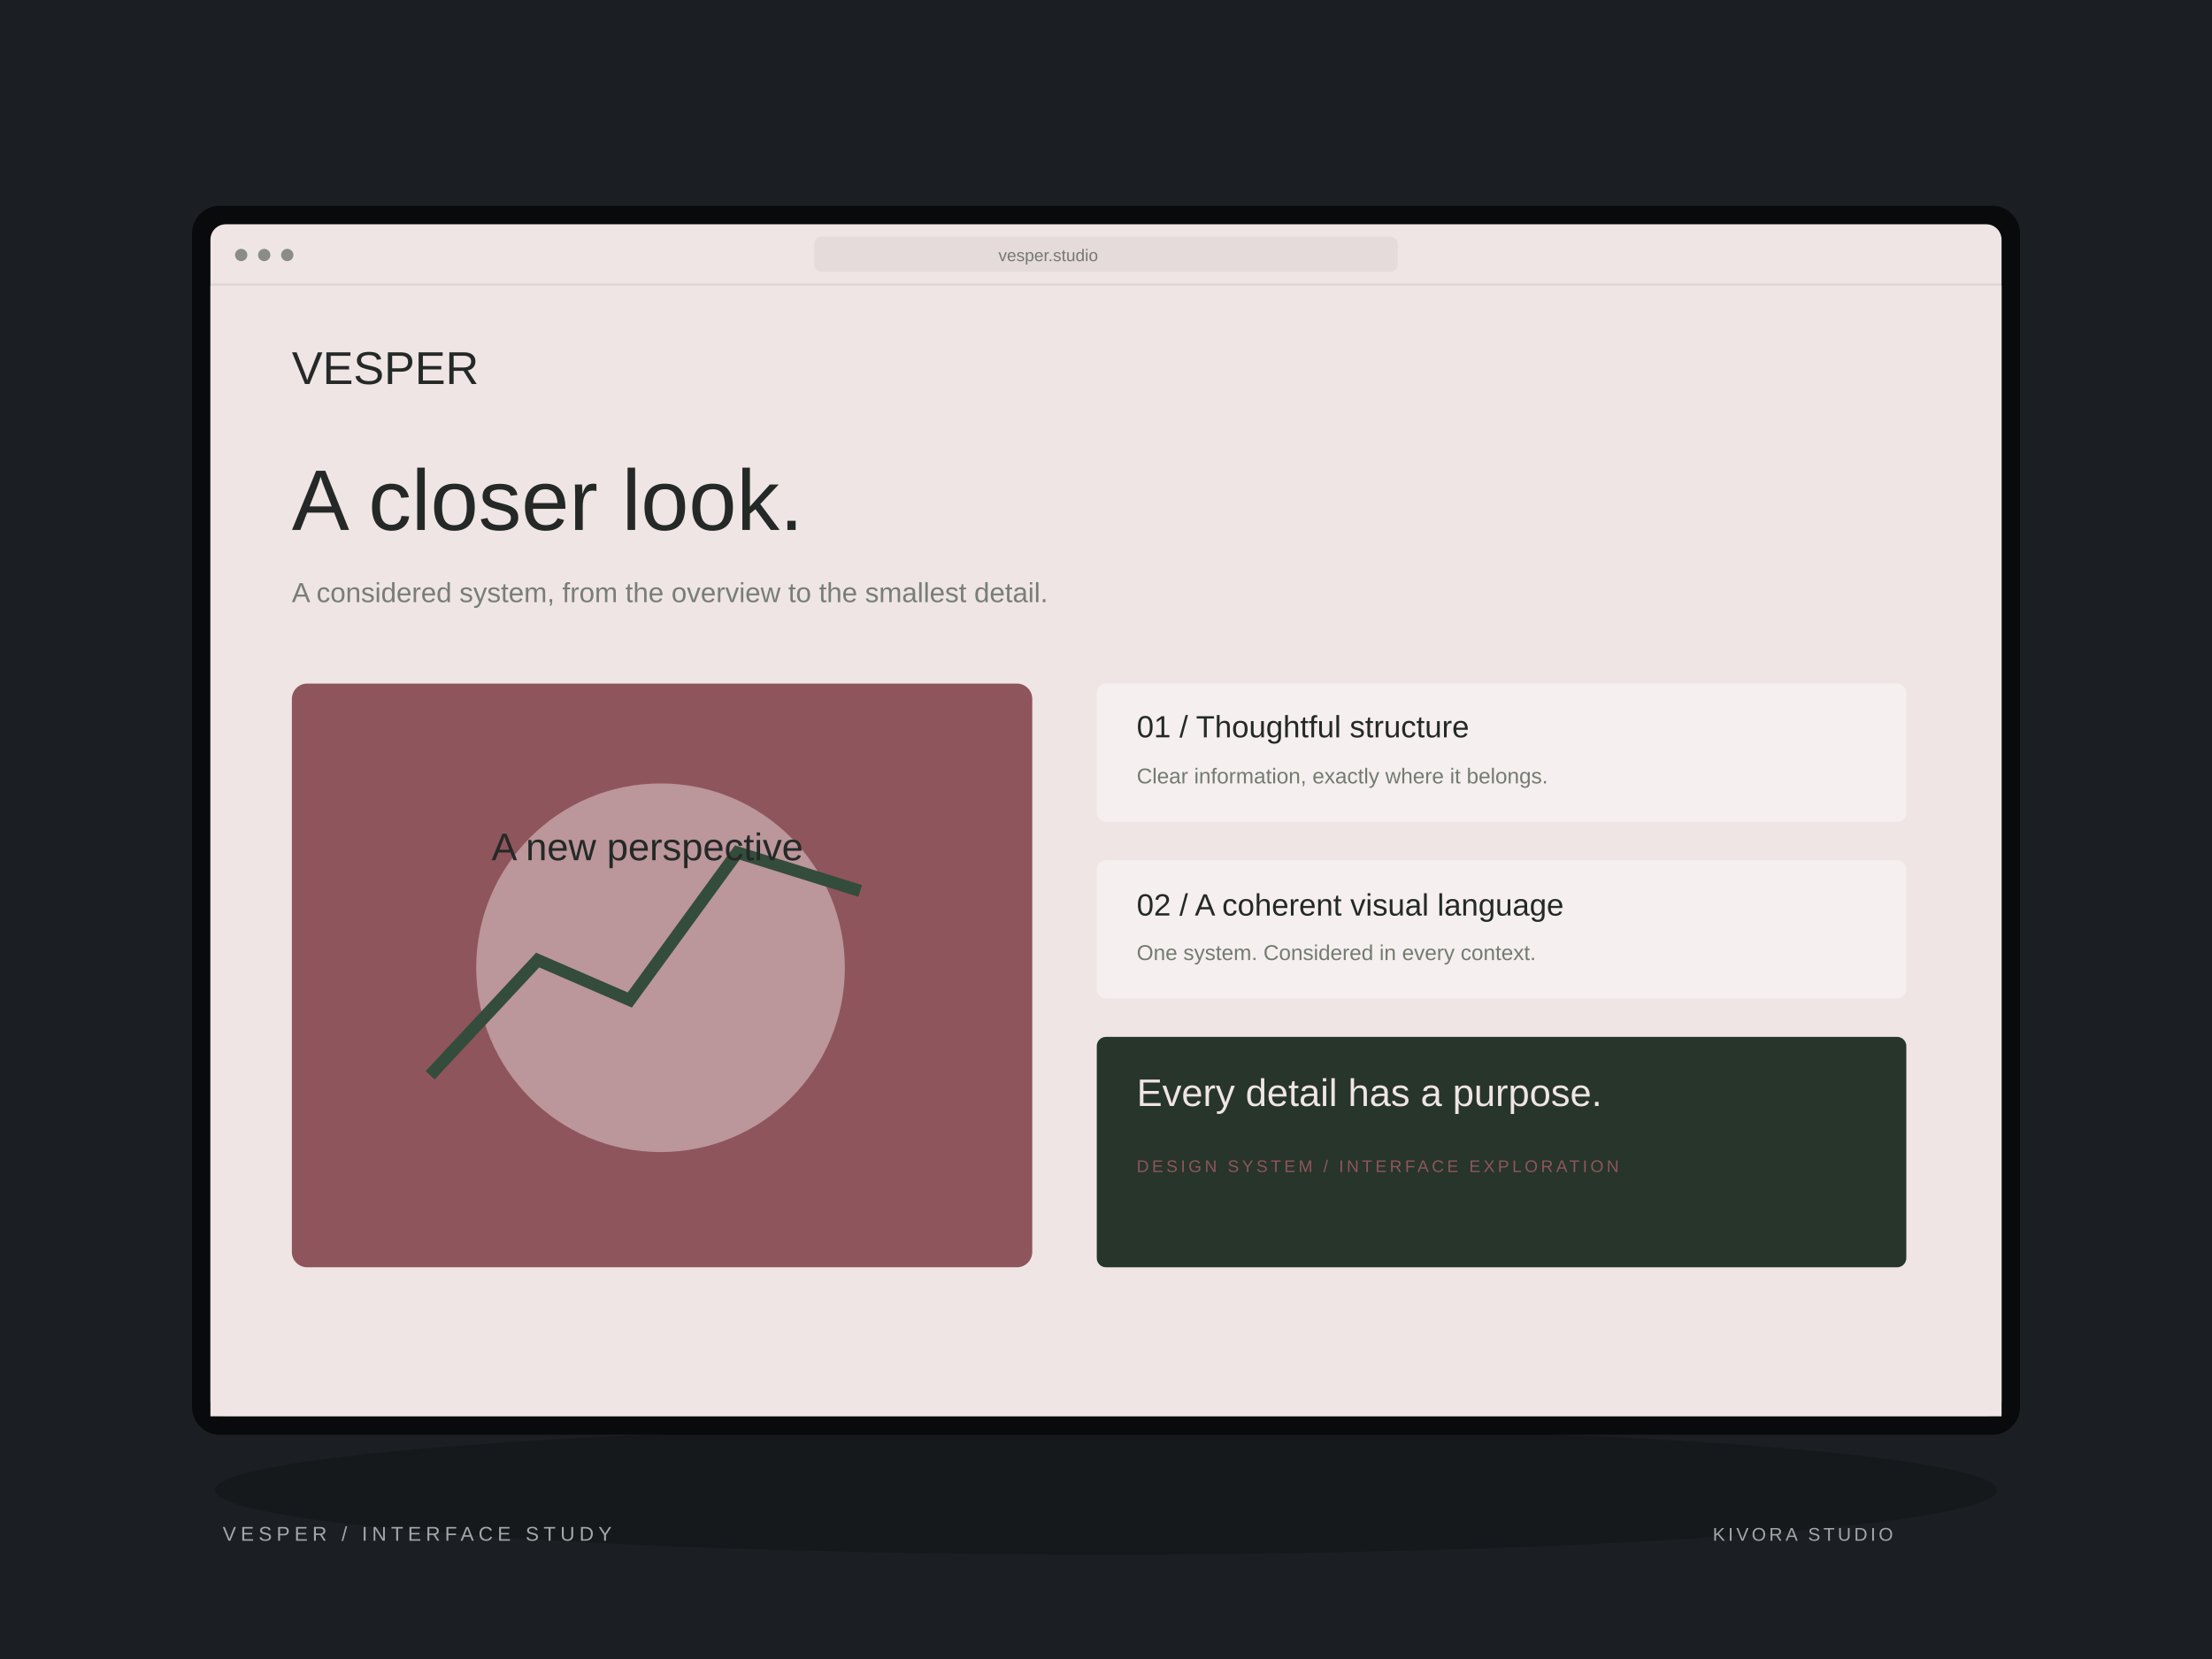
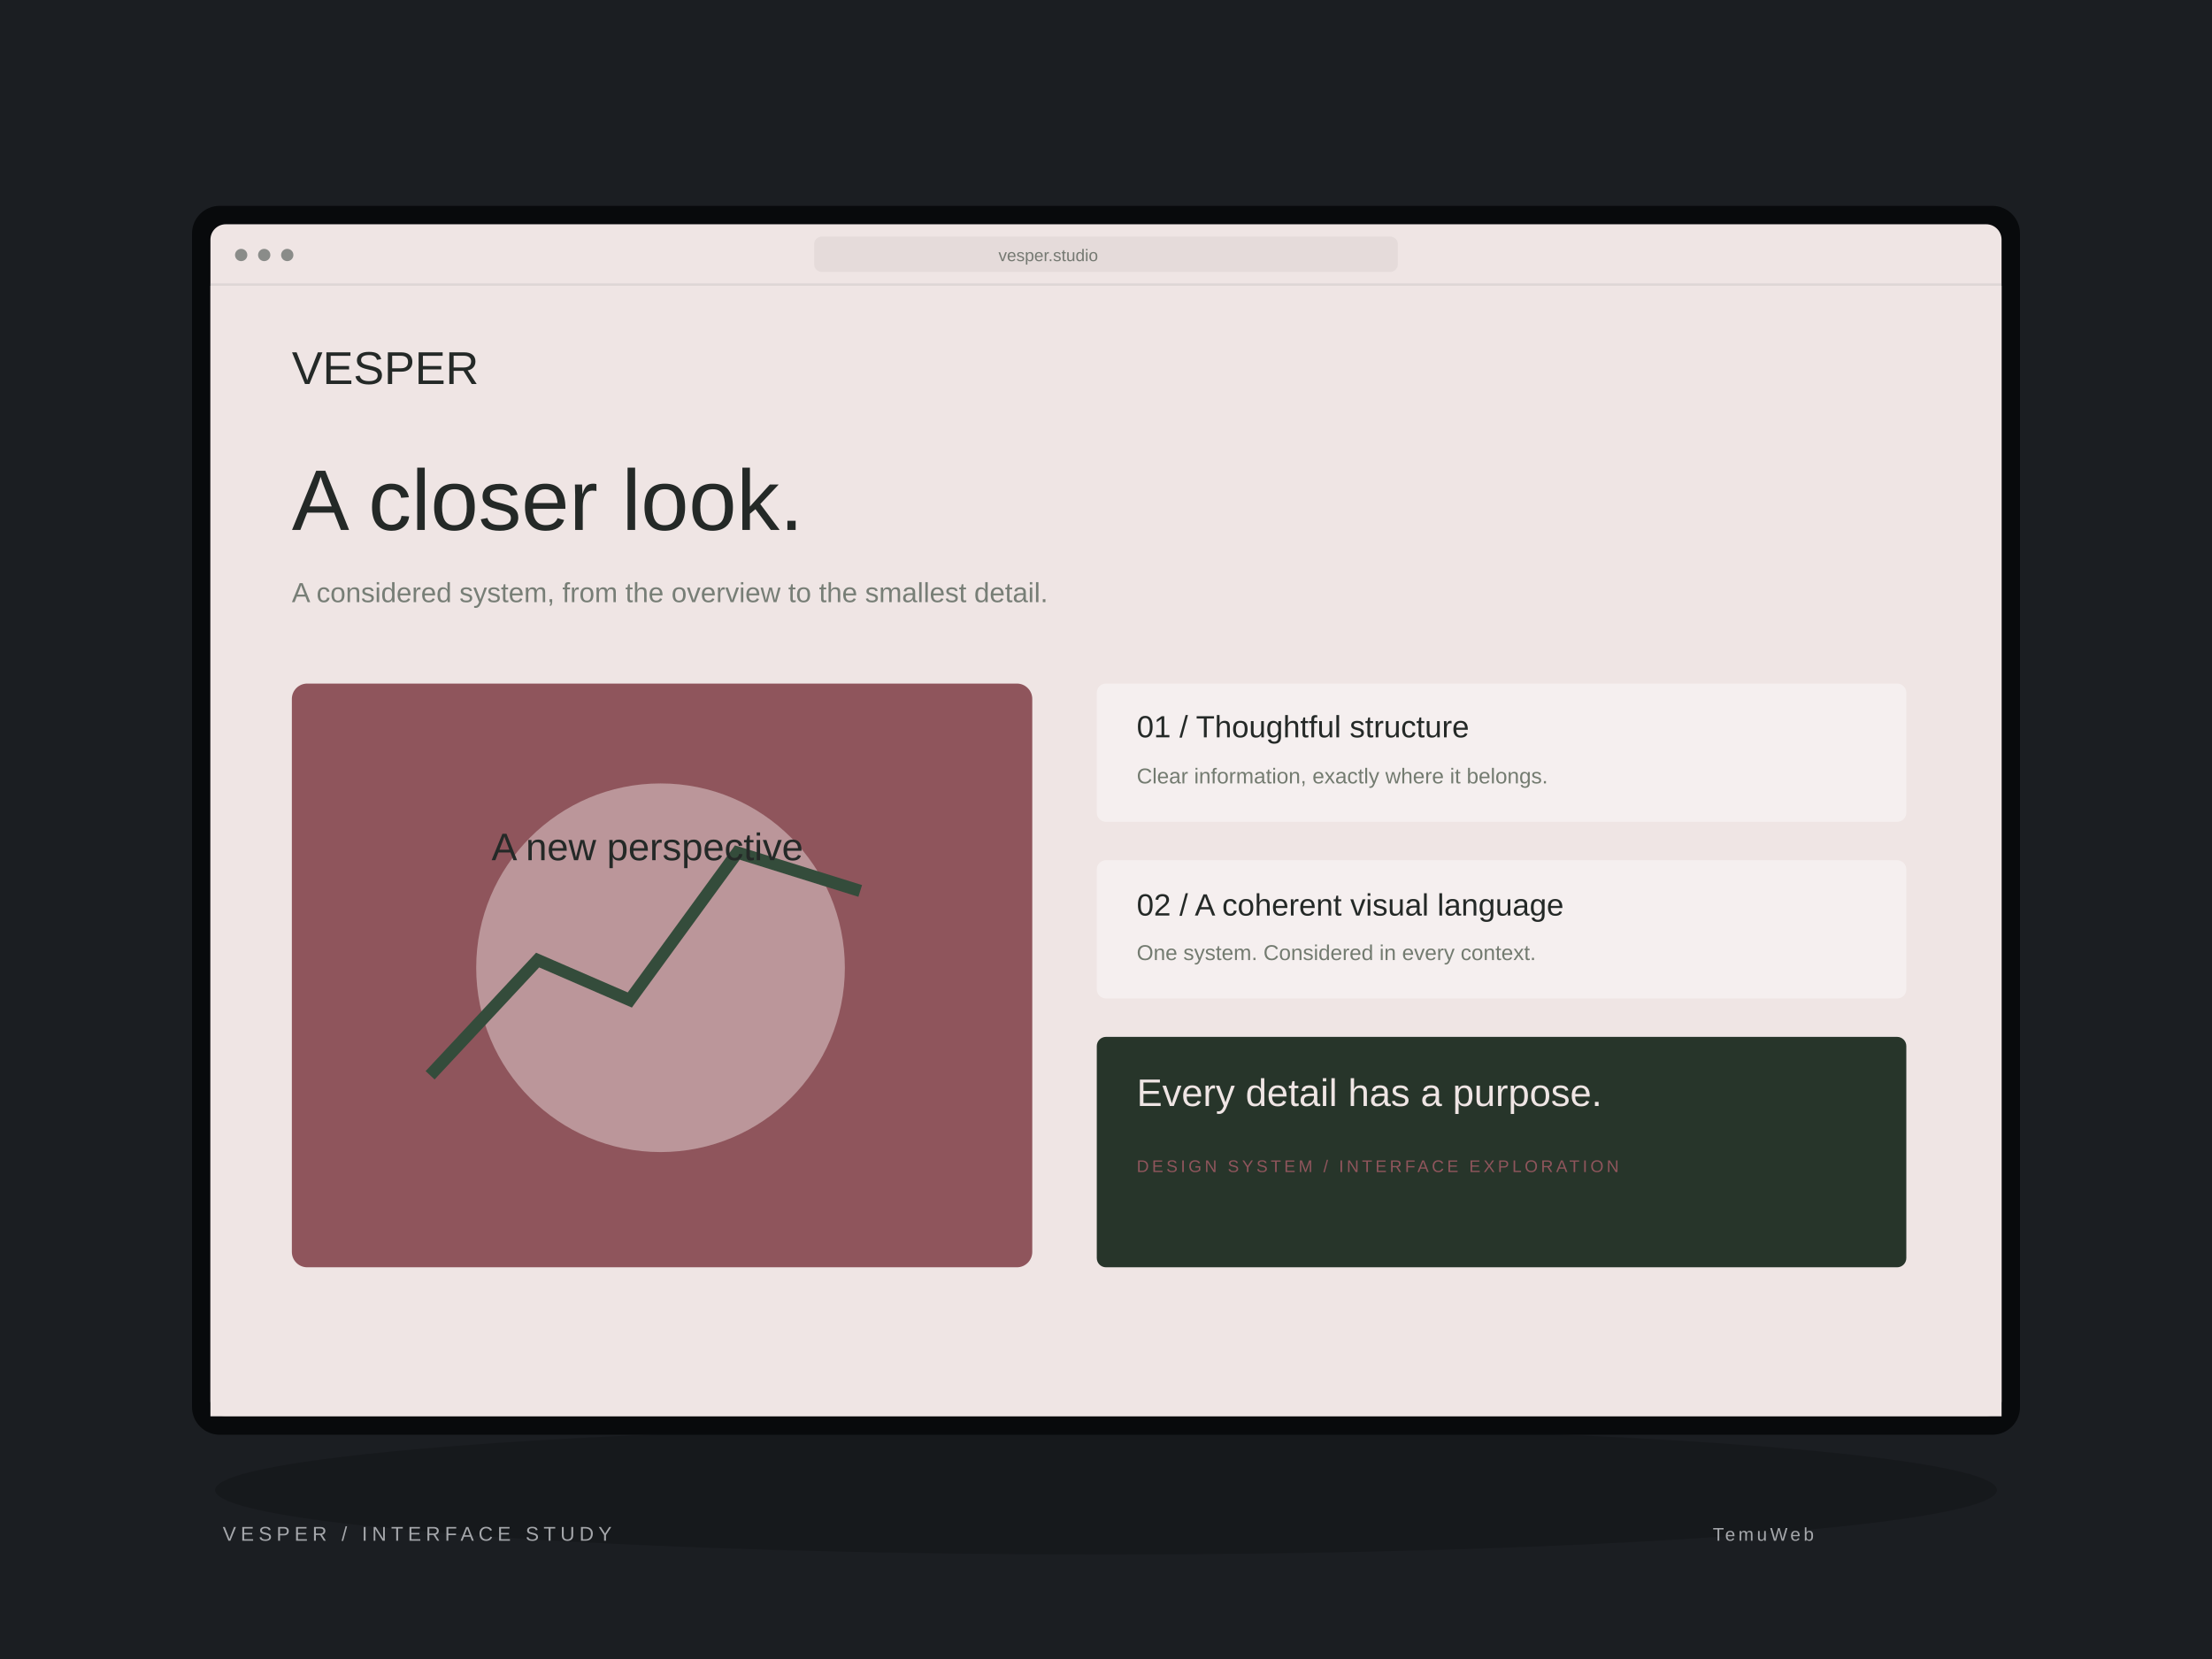
<svg xmlns="http://www.w3.org/2000/svg" width="1440" height="1080" viewBox="0 0 1440 1080">
  <rect width="1440" height="1080" fill="#1b1e22" />
  <ellipse cx="720" cy="970" rx="580" ry="42" fill="#000" opacity=".17" />
  <rect x="125" y="134" width="1190" height="800" rx="18" fill="#080a0c" />
  <rect x="137" y="146" width="1166" height="776" rx="10" fill="#efe5e4" />
  <path d="M137 185h1166" stroke="#aaa" stroke-opacity=".25" />
  <circle cx="157" cy="166" r="4" fill="#8a8c89" />
  <circle cx="172" cy="166" r="4" fill="#8a8c89" />
  <circle cx="187" cy="166" r="4" fill="#8a8c89" />
  <rect x="530" y="154" width="380" height="23" rx="5" fill="#000" opacity=".045" />
  <text x="650" y="170" font-family="Arial,Helvetica,sans-serif" font-size="11" fill="#757972">vesper.studio</text>
  <rect x="137" y="186" width="1166" height="736" fill="#252d2a" />
  <text x="187" y="245" font-family="Arial,Helvetica,sans-serif" font-size="32" fill="#efe5e4" letter-spacing="6">VESPER</text>
  <text x="888" y="242" font-family="Arial,Helvetica,sans-serif" font-size="14" fill="#efe5e4">Our story     Explore     Get in touch</text>
  <rect x="620" y="285" width="635" height="583" fill="#8f555c" />
  <path d="M730 868V478Q930 230 1130 478V868" fill="#efe5e4" />
  <path d="M790 868V535Q930 339 1070 535V868" fill="#414a42" />
  <path d="M837 868V580Q930 426 1023 580V868" fill="#8f555c" />
  <path d="M620 800h635M620 825h635M620 850h635" stroke="#202820" stroke-opacity=".25" />
  <circle cx="1163" cy="367" r="39" fill="#efe5e4" opacity=".7" />
  <text x="187" y="390" font-family="Arial,Helvetica,sans-serif" font-size="11" fill="#8f555c" letter-spacing="3">A NEW PERSPECTIVE</text>
  <text x="187" y="480" font-size="66" fill="#efe5e4" font-family="Georgia,serif">A different</text>
  <text x="187" y="555" font-size="58" fill="#efe5e4" font-family="Georgia,serif">kind of dialogue.</text>
  <text x="190" y="625" font-family="Arial,Helvetica,sans-serif" font-size="16" fill="#c2c7be">Thoughtfully composed. Quietly different.</text>
  <rect x="188" y="675" width="185" height="48" fill="#efe5e4" />
  <text x="215" y="705" font-family="Arial,Helvetica,sans-serif" font-size="13" fill="#242927">Discover the details</text>
  <text x="187" y="860" font-family="Arial,Helvetica,sans-serif" font-size="10" fill="#c2c7be" letter-spacing="2">01 / A DIFFERENT POINT OF VIEW</text>
  <rect x="137" y="186" width="1166" height="736" fill="#efe5e4" />
  <text x="190" y="250" font-family="Arial,Helvetica,sans-serif" font-size="30" fill="#242927">VESPER</text>
  <text x="190" y="345" font-family="Arial,Helvetica,sans-serif" font-size="56" fill="#242927">A closer look.</text>
  <text x="190" y="392" font-family="Arial,Helvetica,sans-serif" font-size="18" fill="#777e76">A considered system, from the overview to the smallest detail.</text>
  <rect x="190" y="445" width="482" height="380" rx="10" fill="#8f555c" />
  <circle cx="430" cy="630" r="120" fill="#efe5e4" opacity=".45" />
  <path d="M280 700L350 625L410 651L480 555L560 580" fill="none" stroke="#344c3b" stroke-width="8" />
  <text x="320" y="560" font-family="Arial,Helvetica,sans-serif" font-size="25" fill="#242927">A new perspective</text>
  <rect x="714" y="445" width="527" height="90" rx="6" fill="#ffffff66" />
  <text x="740" y="480" font-family="Arial,Helvetica,sans-serif" font-size="20" fill="#242927">01 / Thoughtful structure</text>
  <text x="740" y="510" font-family="Arial,Helvetica,sans-serif" font-size="14" fill="#737b70">Clear information, exactly where it belongs.</text>
  <rect x="714" y="560" width="527" height="90" rx="6" fill="#ffffff66" />
  <text x="740" y="596" font-family="Arial,Helvetica,sans-serif" font-size="20" fill="#242927">02 / A coherent visual language</text>
  <text x="740" y="625" font-family="Arial,Helvetica,sans-serif" font-size="14" fill="#737b70">One system. Considered in every context.</text>
  <rect x="714" y="675" width="527" height="150" rx="6" fill="#27352a" />
  <text x="740" y="720" font-family="Arial,Helvetica,sans-serif" font-size="25" fill="#efe5e4">Every detail has a purpose.</text>
  <text x="740" y="763" font-family="Arial,Helvetica,sans-serif" font-size="11" fill="#8f555c" letter-spacing="2">DESIGN SYSTEM / INTERFACE EXPLORATION</text>
  <text x="145" y="1003" font-family="Arial,Helvetica,sans-serif" font-size="13" fill="#a5a7ab" letter-spacing="3">VESPER / INTERFACE STUDY</text>
-   <text x="1115" y="1003" font-family="Arial,Helvetica,sans-serif" font-size="12" fill="#a5a7ab" letter-spacing="2">KIVORA STUDIO</text>
+   <text x="1115" y="1003" font-family="Arial,Helvetica,sans-serif" font-size="12" fill="#a5a7ab" letter-spacing="2">TemuWeb</text>
</svg>
